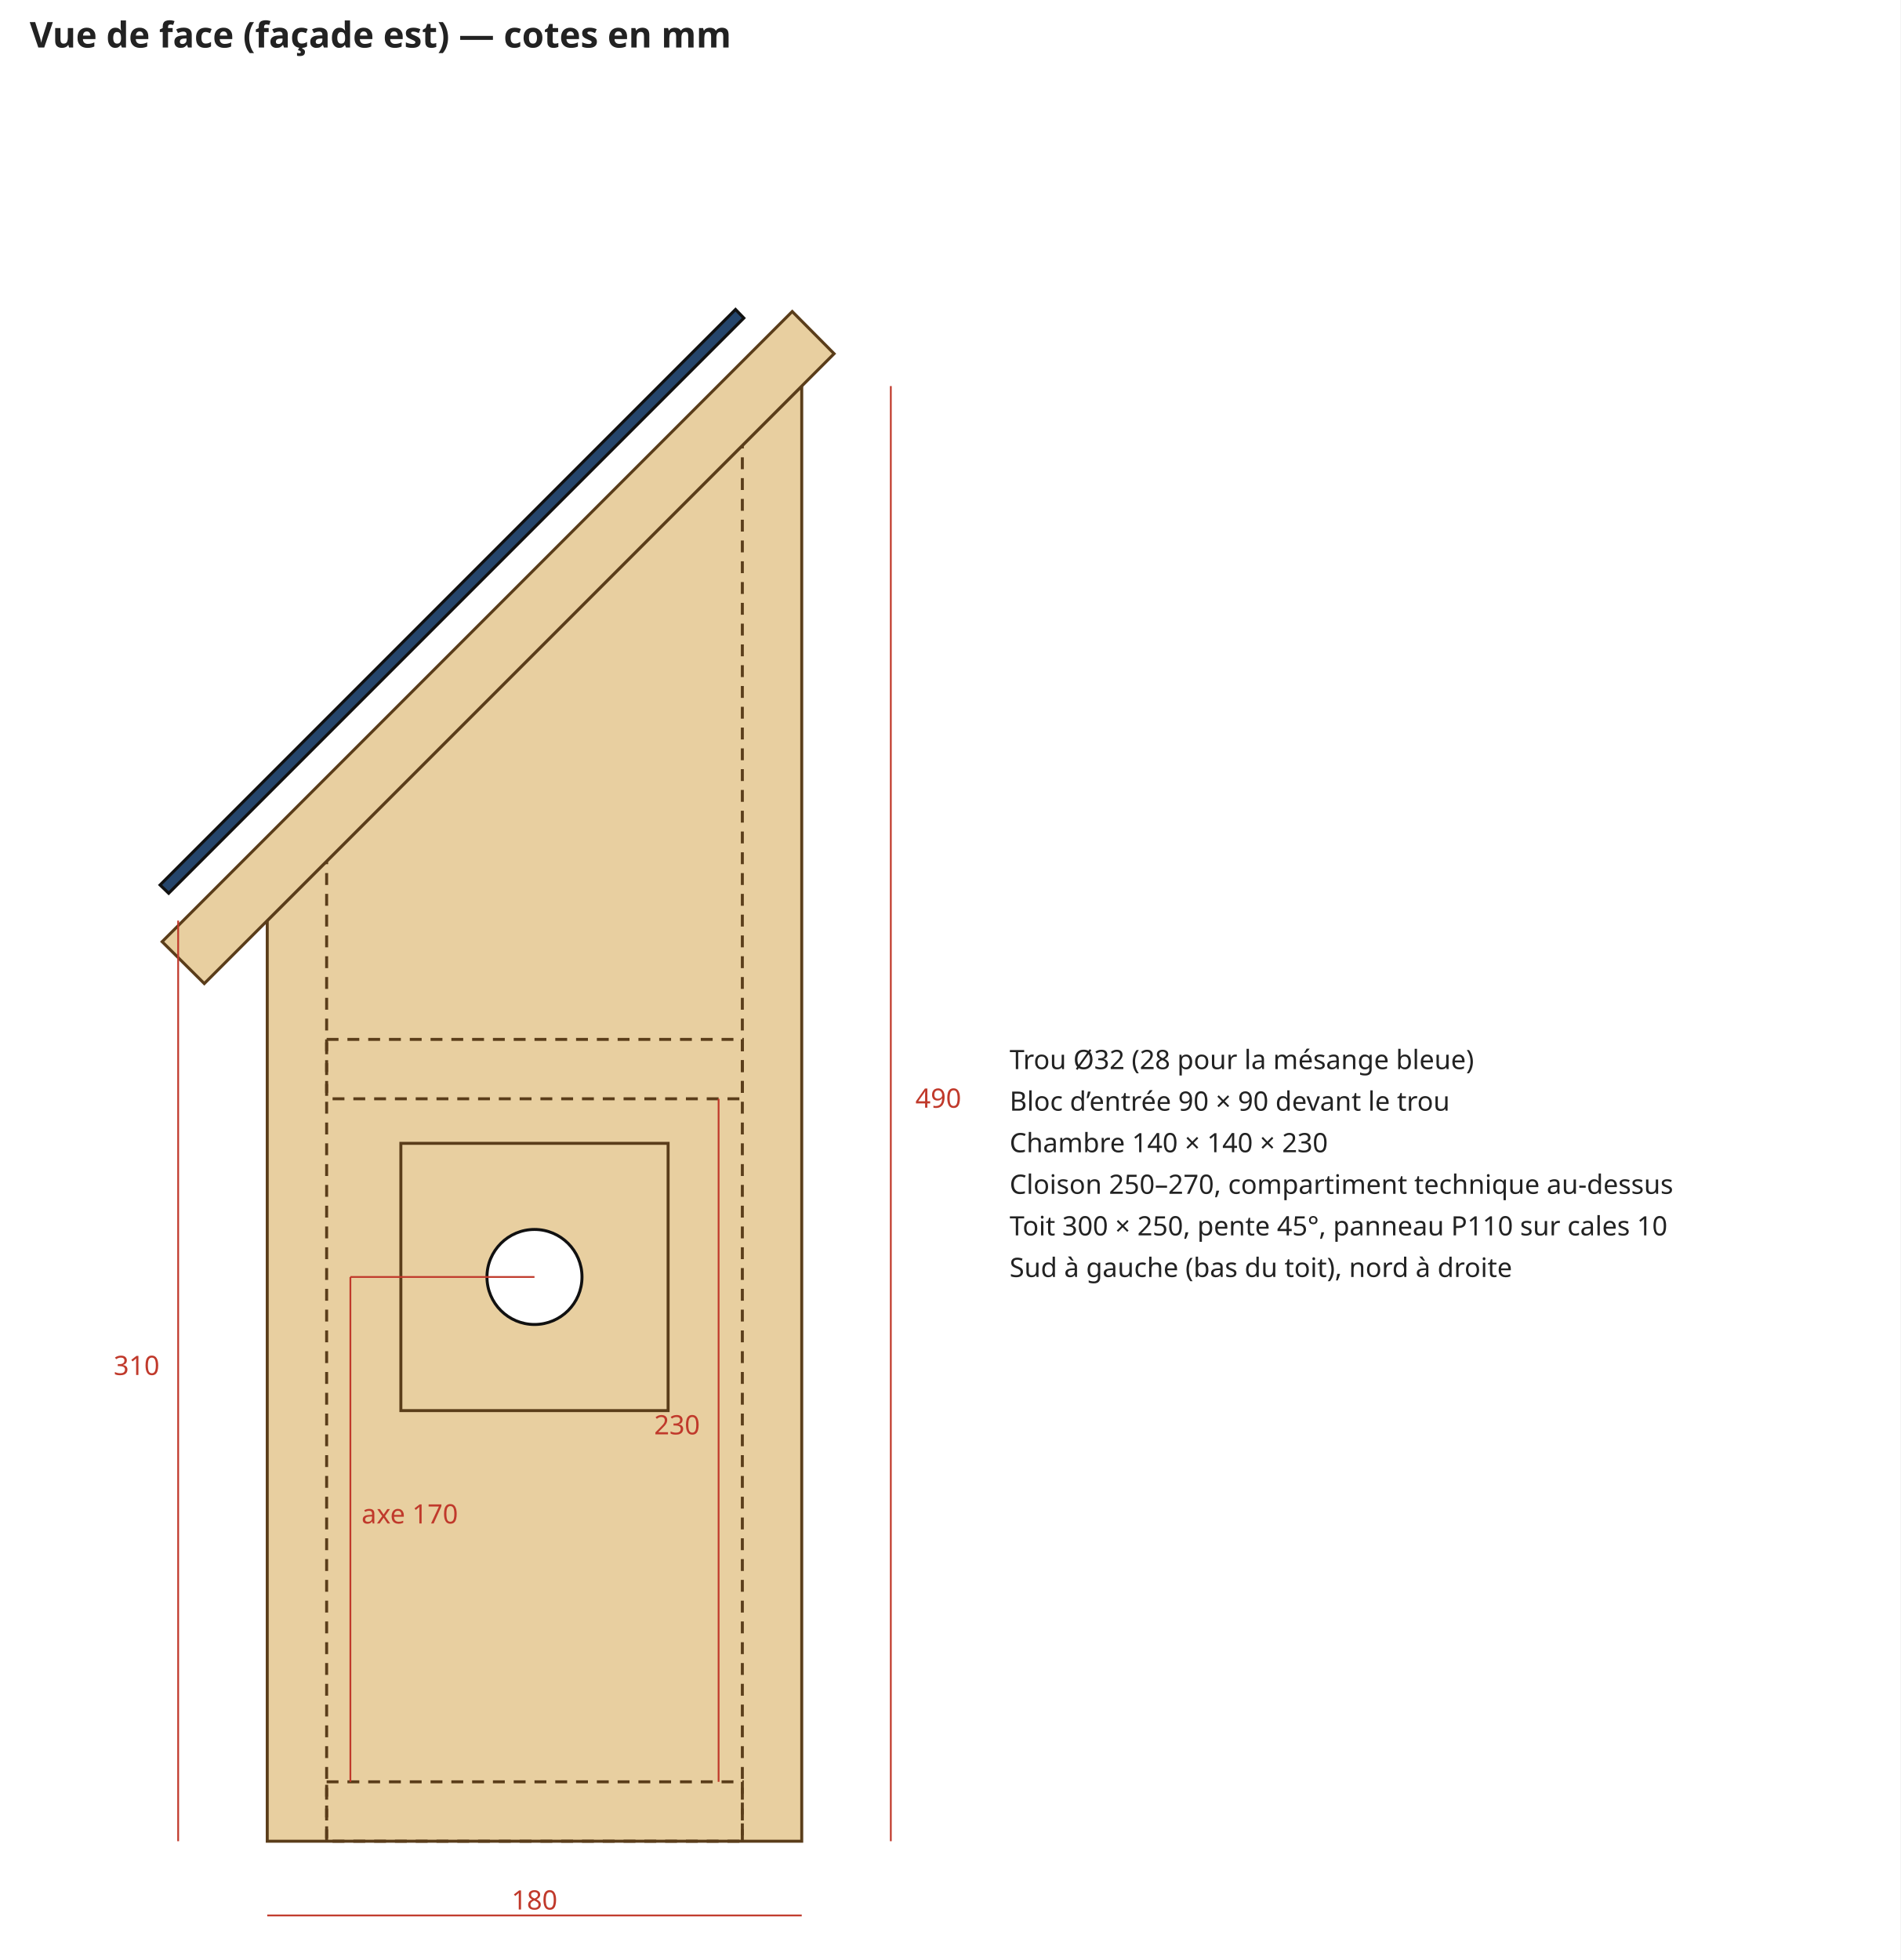
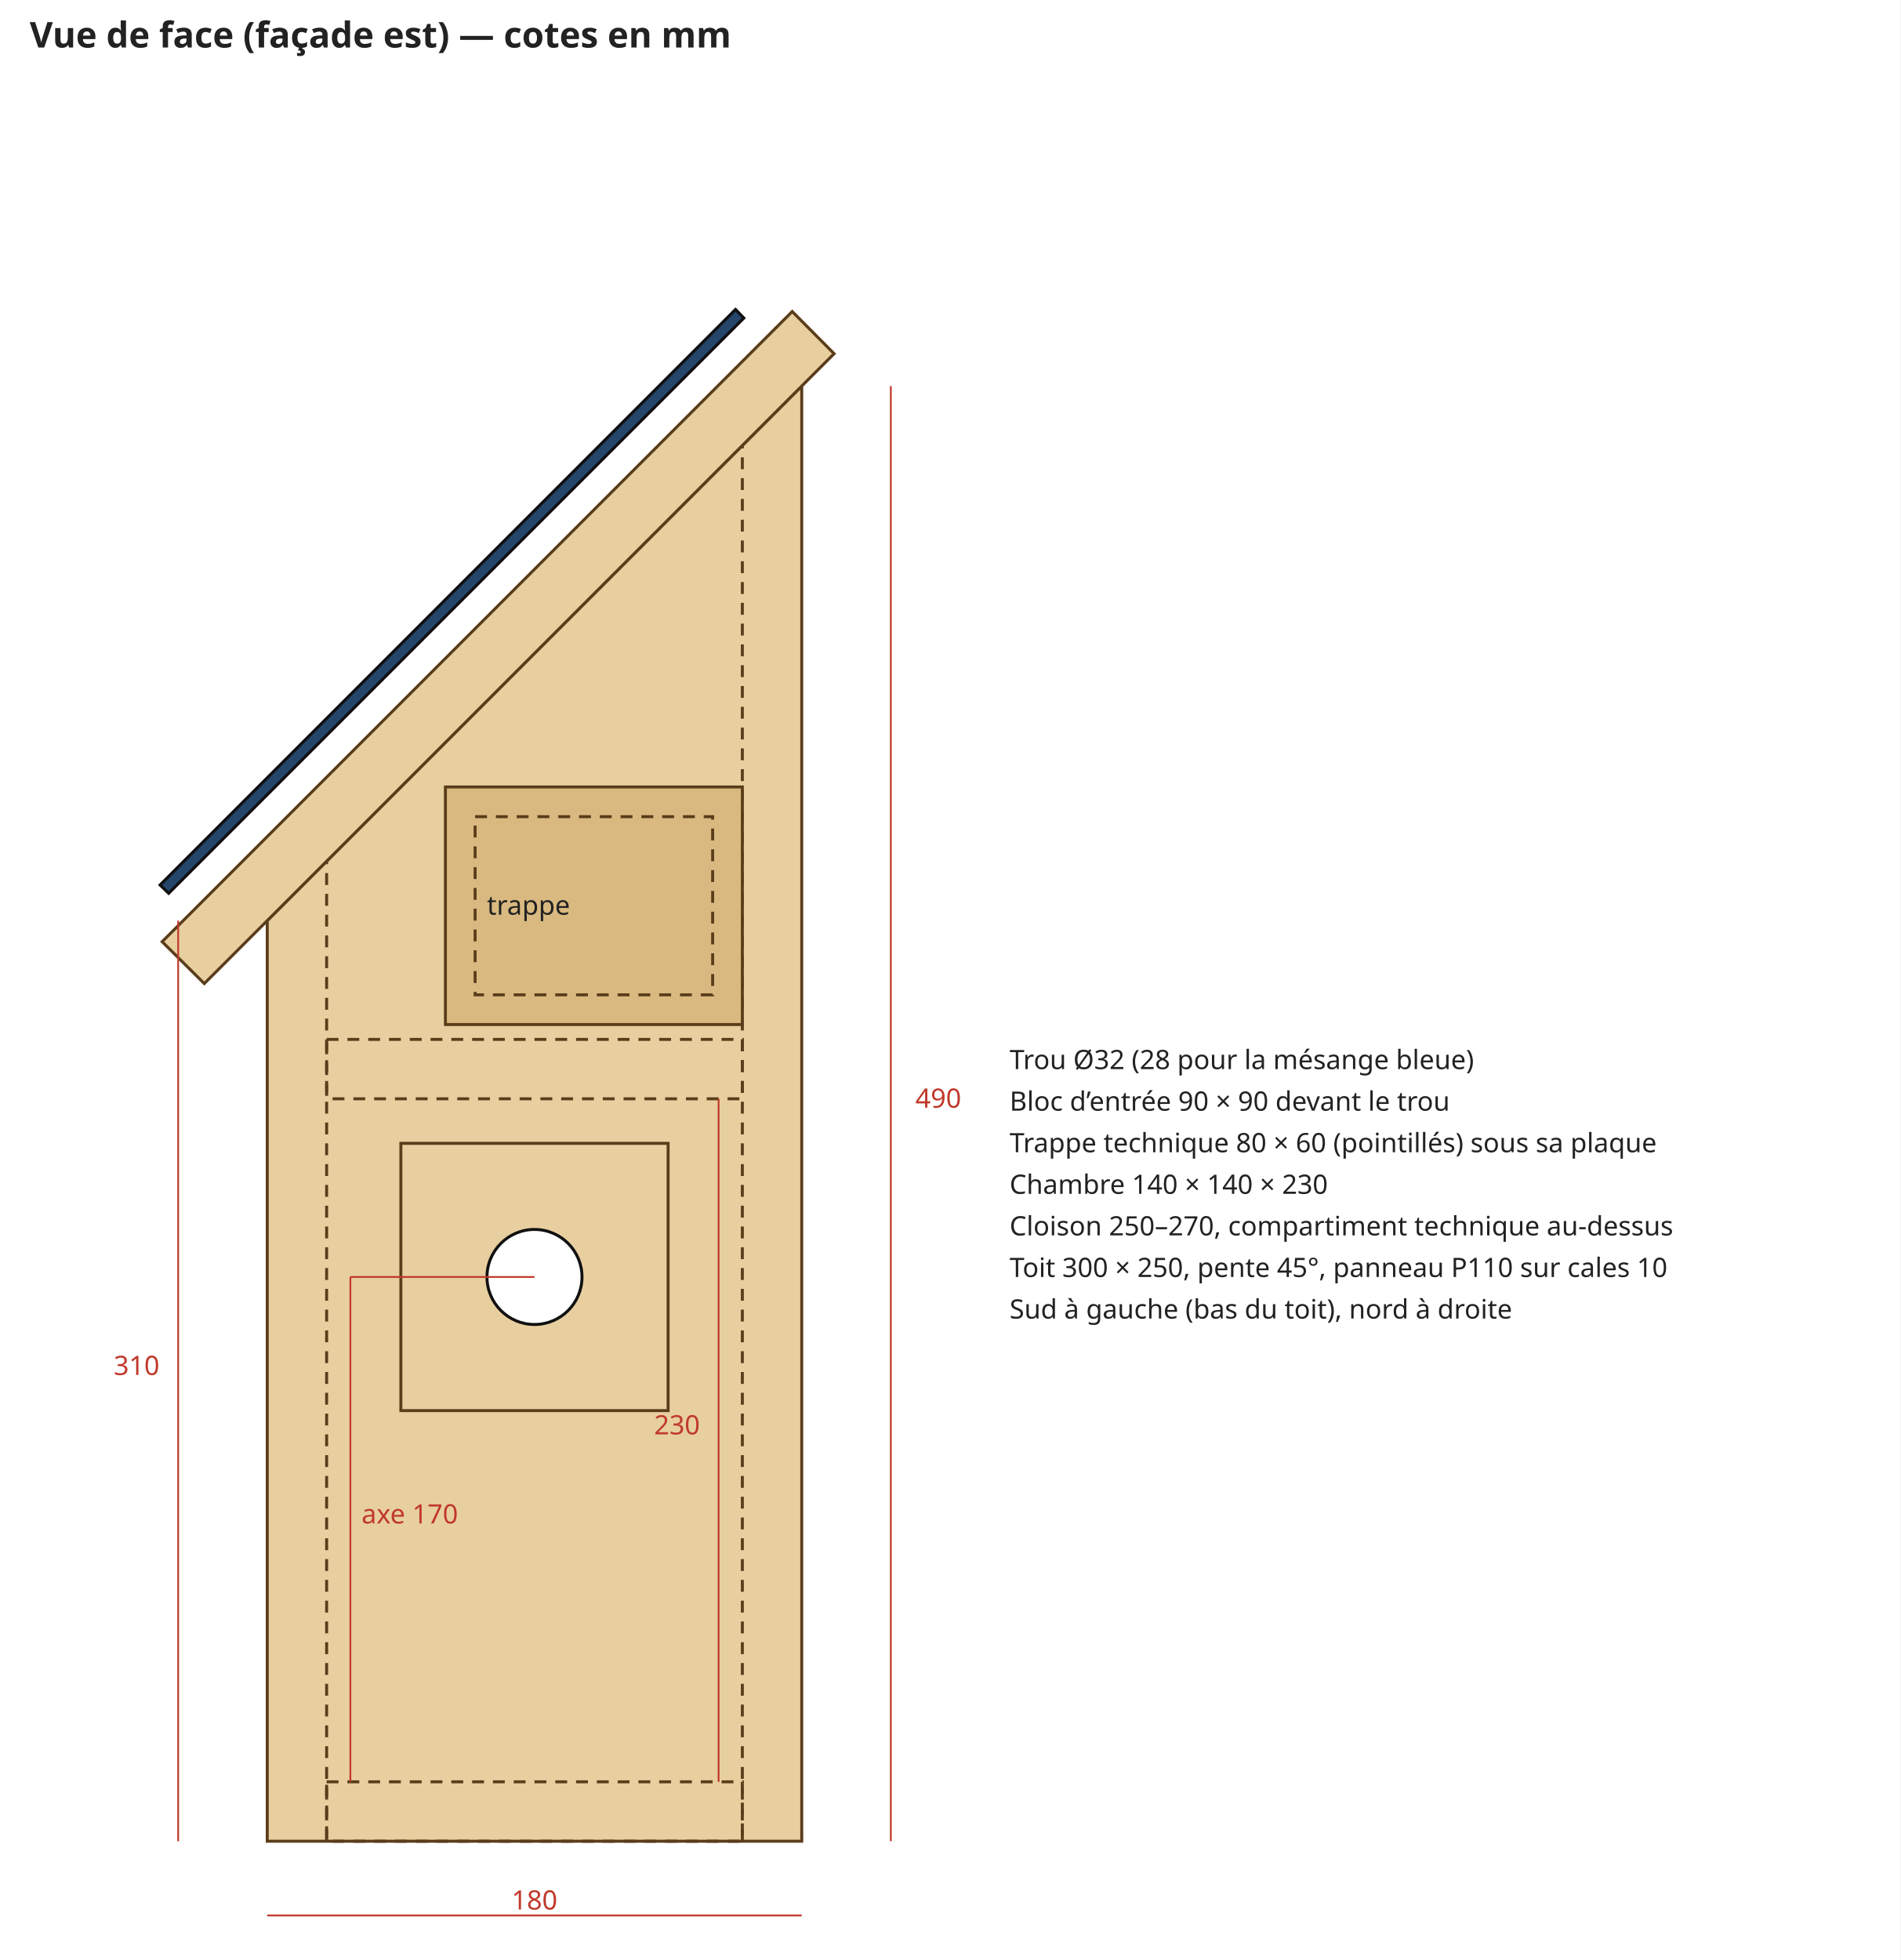
<svg xmlns="http://www.w3.org/2000/svg" width="640mm" height="660mm" viewBox="0 0 640 660">
  <style>text{font-family:sans-serif;font-size:9px;fill:#222}.t{font-size:12px;font-weight:bold}.bois{fill:#e8cfa0;stroke:#5a3d1a;stroke-width:1}.vide{fill:#fff;stroke:#5a3d1a;stroke-width:1}.cache{fill:none;stroke:#5a3d1a;stroke-dasharray:4 3}.pv{fill:#25456b;stroke:#111}.cote{stroke:#c0392b;stroke-width:.6;fill:none}.cotet{fill:#c0392b}.trou{fill:#fff;stroke:#111}</style>
  <rect width="640" height="660" fill="#fff" />
  <text class="t" x="10" y="16">Vue de face (façade est) — cotes en mm</text>
  <polygon class="bois" points="90.0,620.0 270.0,620.0 270.0,130.0 90.0,310.0" />
  <rect class="cache" x="110" y="600" width="140" height="20" />
  <rect class="cache" x="110" y="350" width="140" height="20" />
  <line class="cache" x1="110" y1="620" x2="110" y2="290.0" />
  <line class="cache" x1="250" y1="620" x2="250" y2="150.0" />
  <circle class="trou" cx="180.0" cy="430" r="16.0" />
  <rect fill="none" stroke="#5a3d1a" x="135.0" y="385" width="90" height="90" />
+   <rect fill="#d9b980" stroke="#5a3d1a" x="150" y="265" width="100" height="80" />
+   <rect class="cache" x="160" y="275" width="80" height="60" />
+   <text x="164" y="308.0">trappe</text>
  <polygon class="bois" points="68.8,331.2 280.9,119.1 266.8,104.9 54.6,317.1" />
  <polygon class="pv" points="56.8,300.8 250.5,107.1 247.7,104.2 53.9,298.0" />
  <line class="cote" x1="90.0" y1="645.0" x2="270.0" y2="645.0" />
  <text class="cotet" x="180.0" y="643.0" text-anchor="middle">180</text>
  <line class="cote" x1="60.0" y1="620.0" x2="60.0" y2="310.0" />
  <text class="cotet" x="46.0" y="463.0" text-anchor="middle">310</text>
  <line class="cote" x1="300.0" y1="620.0" x2="300.0" y2="130.0" />
  <text class="cotet" x="316.0" y="373.0" text-anchor="middle">490</text>
  <line class="cote" x1="242.0" y1="600.0" x2="242.0" y2="370.0" />
  <text class="cotet" x="228.0" y="483.0" text-anchor="middle">230</text>
  <line class="cote" x1="118.0" y1="600.0" x2="118.0" y2="430.0" />
  <text class="cotet" x="138.0" y="513.0" text-anchor="middle">axe 170</text>
  <line class="cote" x1="118" y1="430" x2="180.0" y2="430" />
  <text x="340" y="360">Trou Ø32 (28 pour la mésange bleue)</text>
  <text x="340" y="374">Bloc d’entrée 90 × 90 devant le trou</text>
-   <text x="340" y="388">Chambre 140 × 140 × 230</text>
-   <text x="340" y="402">Cloison 250–270, compartiment technique au-dessus</text>
-   <text x="340" y="416">Toit 300 × 250, pente 45°, panneau P110 sur cales 10</text>
-   <text x="340" y="430">Sud à gauche (bas du toit), nord à droite</text>
+   <text x="340" y="388">Trappe technique 80 × 60 (pointillés) sous sa plaque</text>
+   <text x="340" y="402">Chambre 140 × 140 × 230</text>
+   <text x="340" y="416">Cloison 250–270, compartiment technique au-dessus</text>
+   <text x="340" y="430">Toit 300 × 250, pente 45°, panneau P110 sur cales 10</text>
+   <text x="340" y="444">Sud à gauche (bas du toit), nord à droite</text>
</svg>
